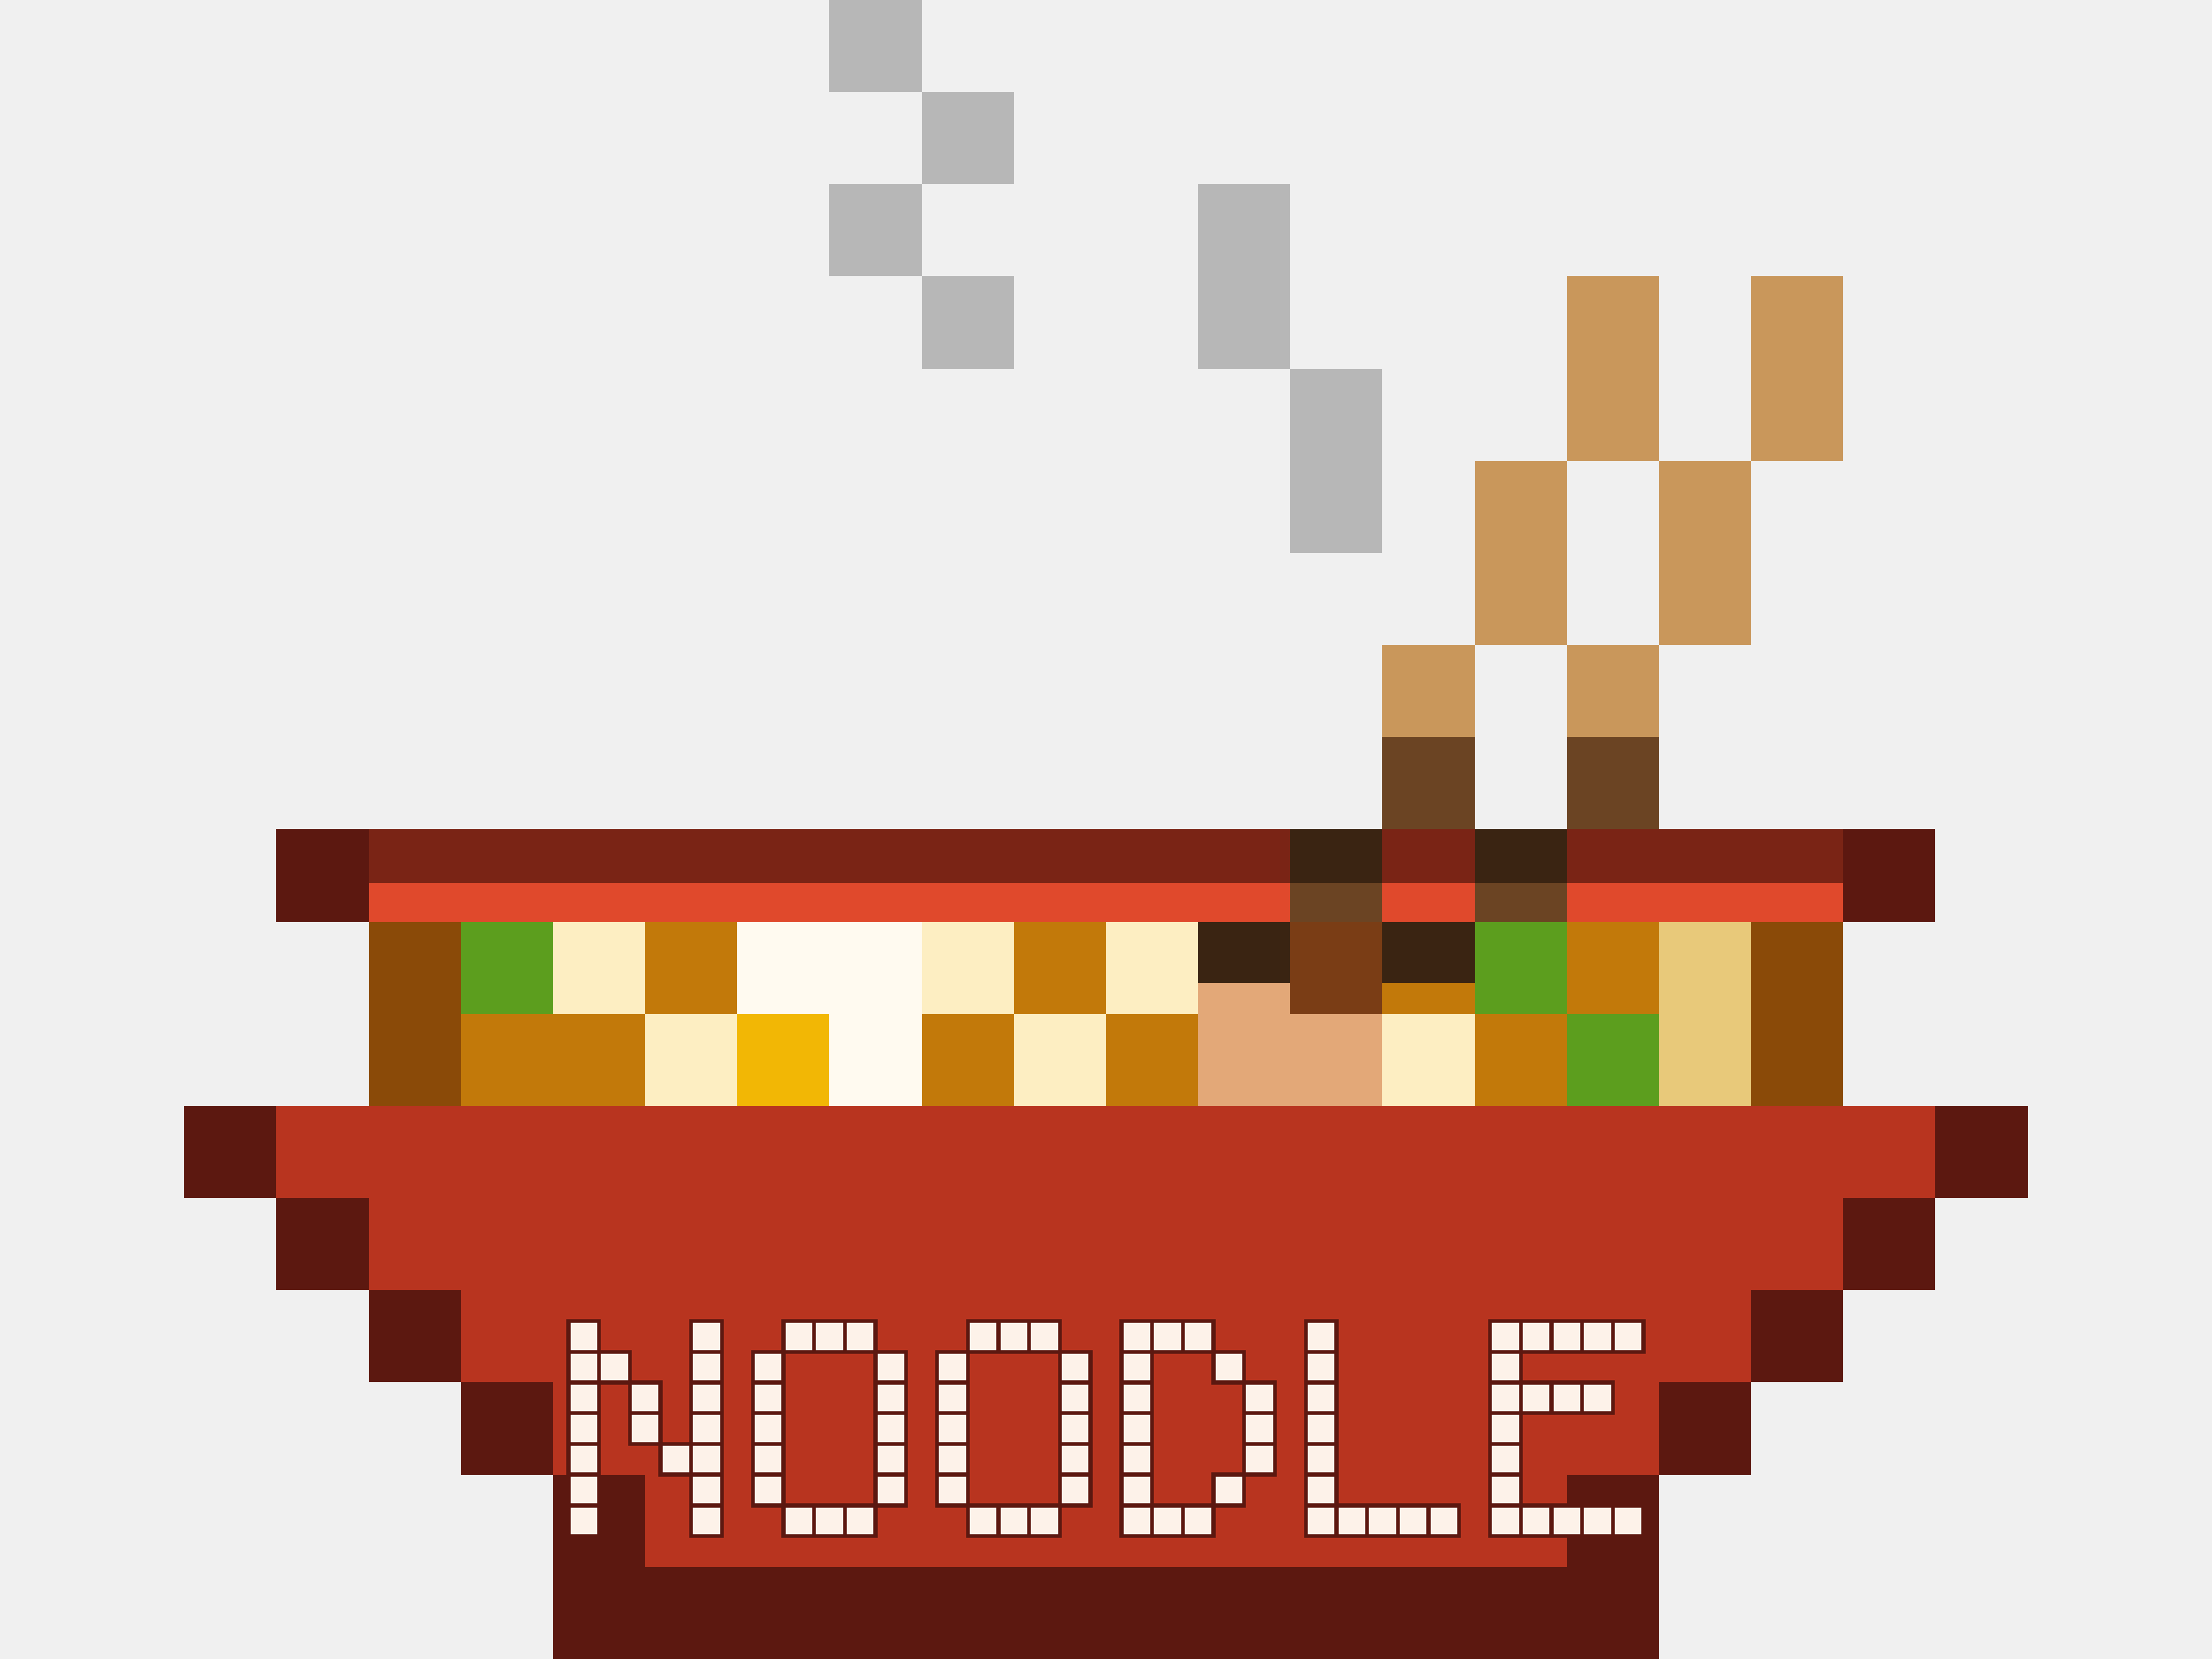
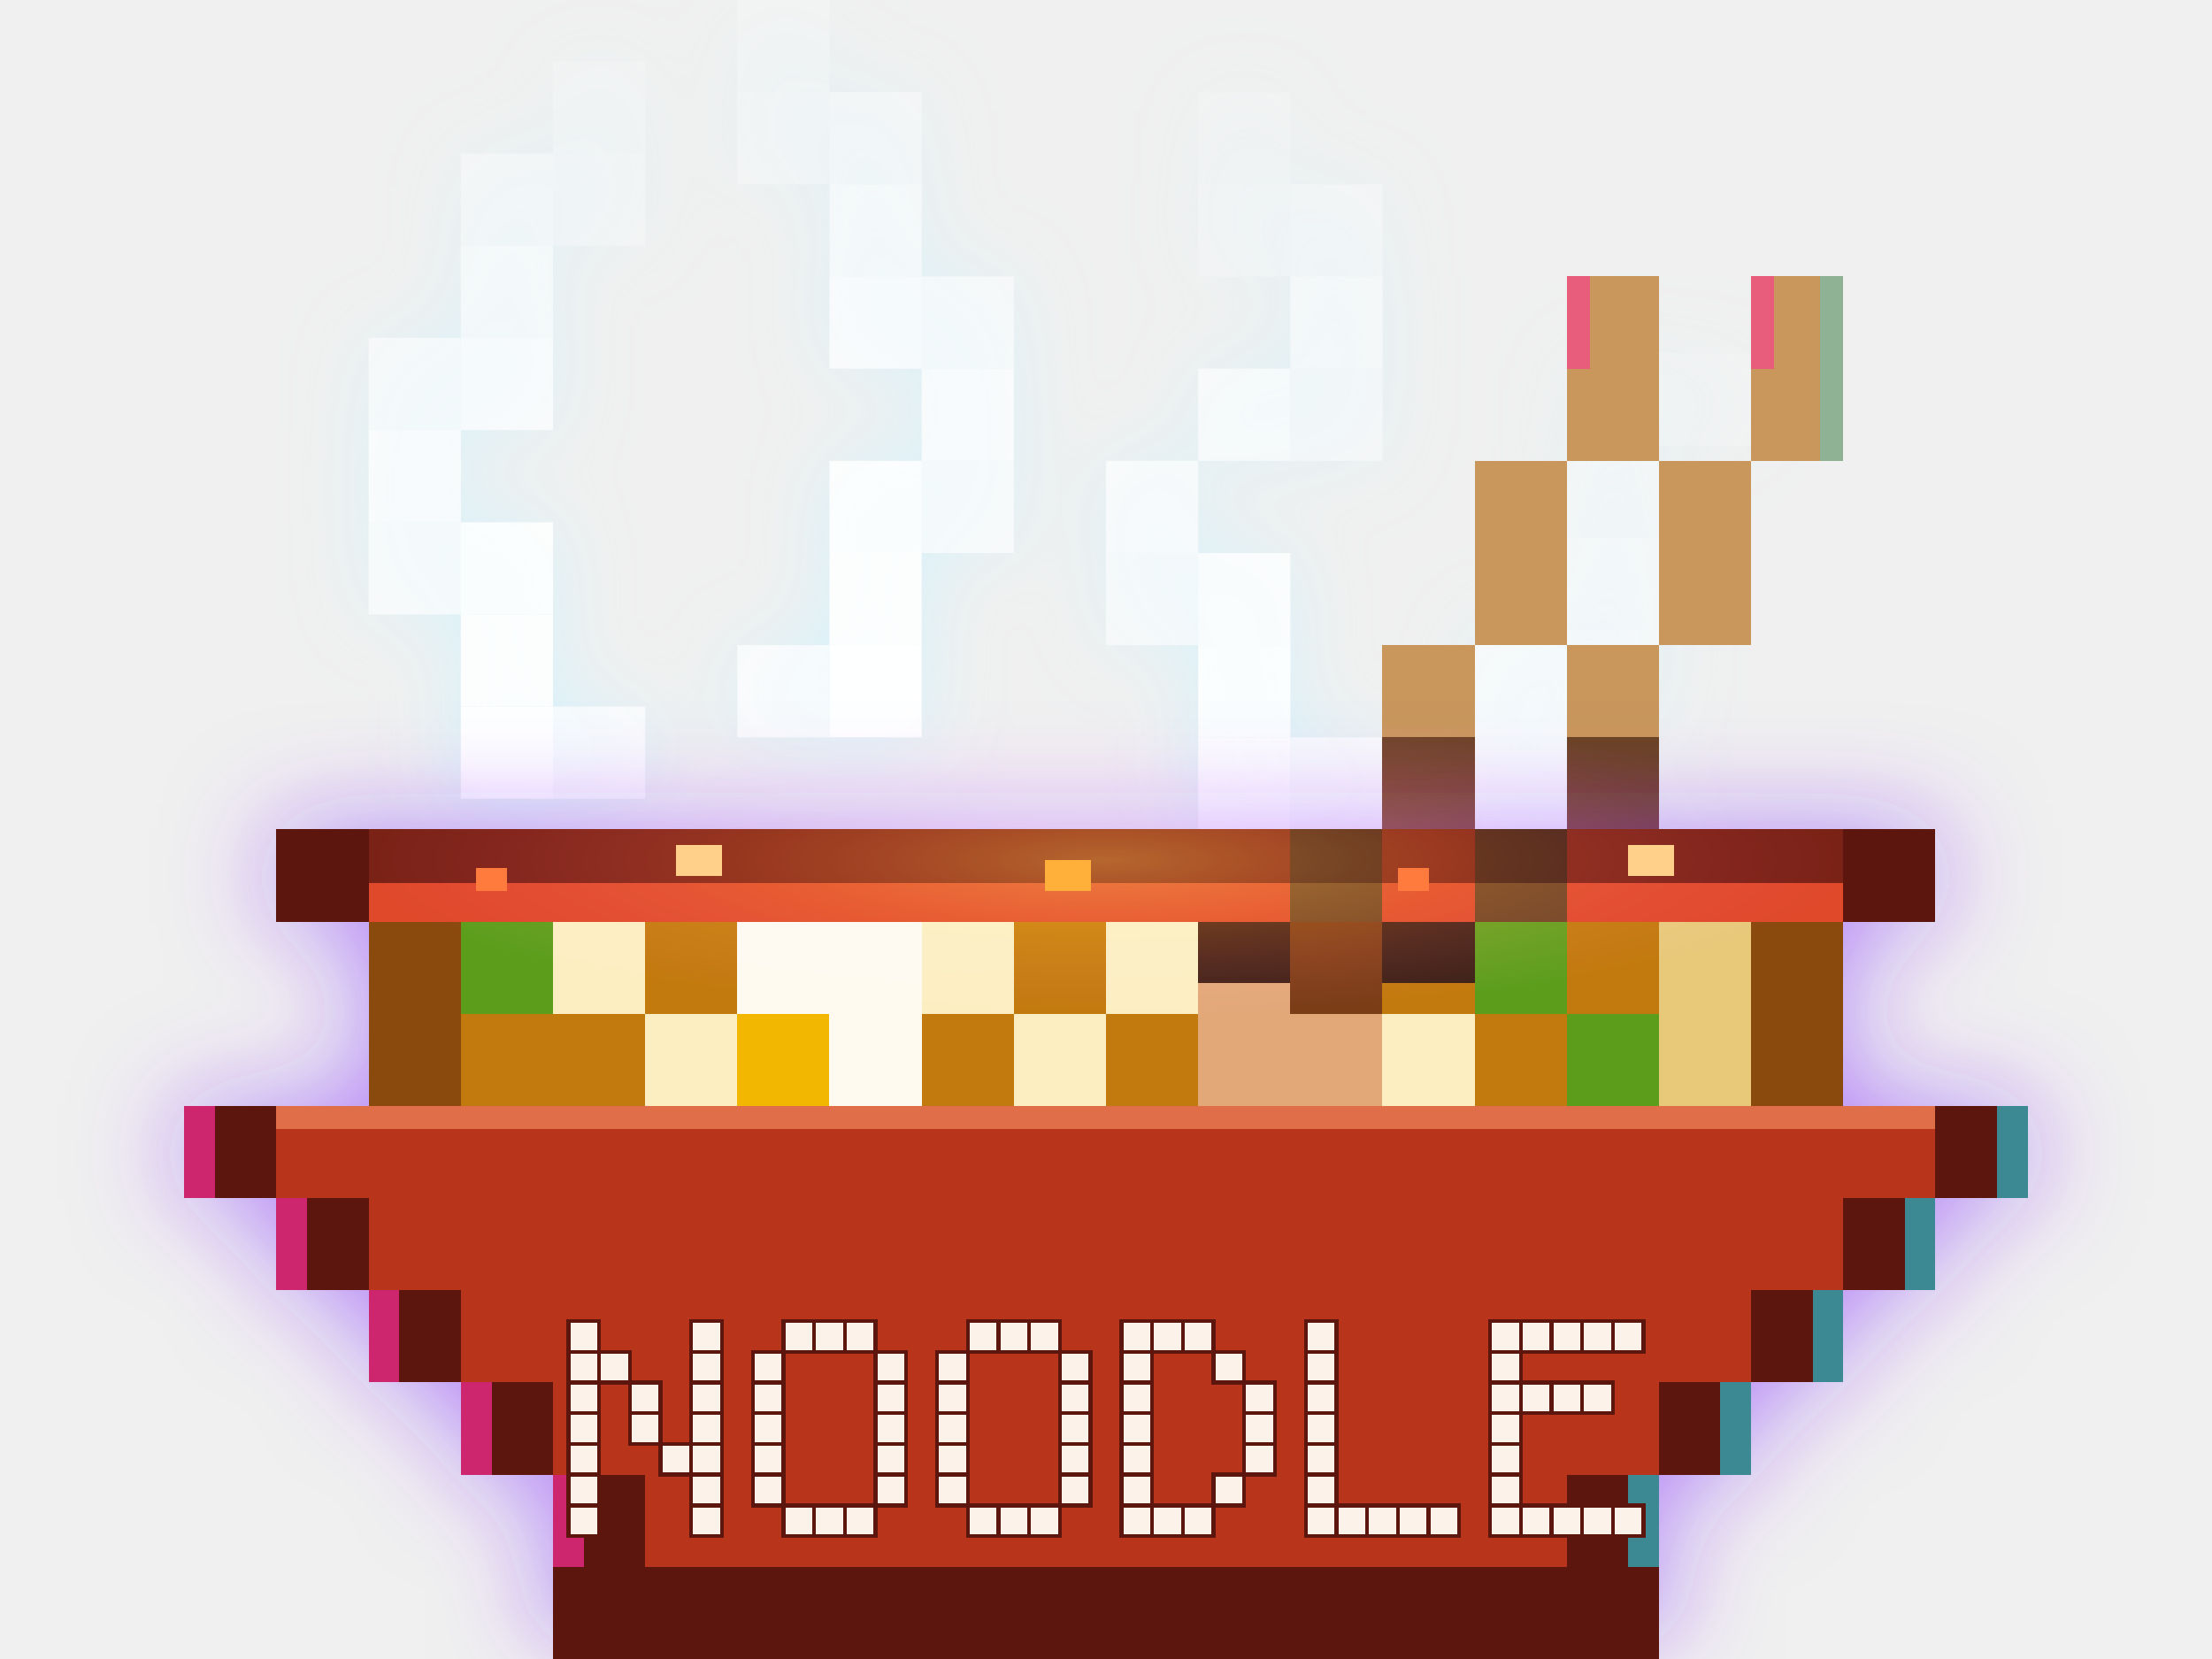
- <svg xmlns="http://www.w3.org/2000/svg" viewBox="0 0 288 216" width="320" shape-rendering="crispEdges" role="img" aria-label="Noodle Test Framework — pixel-art ramen bowl">
+ <svg xmlns="http://www.w3.org/2000/svg" viewBox="0 0 288 216" width="320" shape-rendering="crispEdges" role="img" aria-label="Noodle Test Framework — pixel-art ramen bowl, steaming hot">
+   <defs>
+     <radialGradient id="heatGlow" cx="50%" cy="50%" r="50%">
+       <stop offset="0%" stop-color="#ffb03a" stop-opacity=".45" />
+       <stop offset="50%" stop-color="#ff6a2d" stop-opacity=".22" />
+       <stop offset="100%" stop-color="#ff2d95" stop-opacity="0" />
+     </radialGradient>
+     <filter id="steamSoften" x="-60%" y="-40%" width="220%" height="200%">
+       <feGaussianBlur stdDeviation="1.2" />
+       <feDropShadow dx="0" dy="0" stdDeviation="5" flood-color="#cbf2ff" flood-opacity=".8" />
+     </filter>
+     <filter id="neonRim" x="-30%" y="-30%" width="160%" height="160%">
+       <feDropShadow dx="0" dy="0" stdDeviation="3" flood-color="#ff2d95" flood-opacity=".85" />
+       <feDropShadow dx="0" dy="0" stdDeviation="7" flood-color="#7a1bff" flood-opacity=".5" />
+     </filter>
+     <style>
+     @keyframes noodle-rise {
+       0%   { transform: translateY(28px) scaleX(.8);  opacity: 0; }
+       10%  { opacity: 1; }
+       65%  { opacity: .85; }
+       100% { transform: translateY(-36px) scaleX(1.35); opacity: 0; }
+     }
+     @keyframes noodle-heat {
+       0%, 100% { opacity: .45; transform: scaleY(.9)  scaleX(.97); }
+       50%      { opacity: .95; transform: scaleY(1.1) scaleX(1.03); }
+     }
+     @keyframes noodle-spark {
+       0%, 100% { opacity: .15; }
+       40%      { opacity: 1; }
+       70%      { opacity: .35; }
+     }
+     .wisp {
+       transform-box: fill-box;
+       transform-origin: 50% 100%;
+       animation: noodle-rise 4.6s ease-out infinite;
+     }
+     .w2 { animation-duration: 5.6s; animation-delay: -1.9s; }
+     .w3 { animation-duration: 4.1s; animation-delay: -3.3s; }
+     .w4 { animation-duration: 6.2s; animation-delay: -2.7s; }
+     .heat {
+       transform-box: fill-box;
+       transform-origin: 50% 100%;
+       animation: noodle-heat 2.8s ease-in-out infinite;
+     }
+     .spark  { animation: noodle-spark 1.3s steps(3, end) infinite; }
+     .spark2 { animation-delay: -.45s; animation-duration: 1.7s; }
+     .spark3 { animation-delay: -.9s;  animation-duration: 1.1s; }
+     @media (prefers-reduced-motion: reduce) {
+       .wisp, .heat, .spark { animation: none; }
+       .wisp { opacity: .6; }
+     }
+   </style>
+   </defs>
  <rect x="0" y="0" width="288" height="216" fill="none" />
-   <rect x="108" y="0" width="12" height="12" fill="#b7b7b7" />
-   <rect x="120" y="12" width="12" height="12" fill="#b7b7b7" />
-   <rect x="108" y="24" width="12" height="12" fill="#b7b7b7" />
-   <rect x="120" y="36" width="12" height="12" fill="#b7b7b7" />
-   <rect x="156" y="24" width="12" height="12" fill="#b7b7b7" />
-   <rect x="156" y="36" width="12" height="12" fill="#b7b7b7" />
-   <rect x="168" y="48" width="12" height="12" fill="#b7b7b7" />
-   <rect x="168" y="60" width="12" height="12" fill="#b7b7b7" />
-   <rect x="204" y="36" width="12" height="12" fill="#c9975b" />
-   <rect x="228" y="36" width="12" height="12" fill="#c9975b" />
-   <rect x="204" y="48" width="12" height="12" fill="#c9975b" />
-   <rect x="228" y="48" width="12" height="12" fill="#c9975b" />
-   <rect x="192" y="60" width="12" height="12" fill="#c9975b" />
-   <rect x="216" y="60" width="12" height="12" fill="#c9975b" />
-   <rect x="192" y="72" width="12" height="12" fill="#c9975b" />
-   <rect x="216" y="72" width="12" height="12" fill="#c9975b" />
-   <rect x="180" y="84" width="12" height="12" fill="#c9975b" />
-   <rect x="204" y="84" width="12" height="12" fill="#c9975b" />
-   <rect x="180" y="96" width="12" height="12" fill="#6b4423" />
-   <rect x="204" y="96" width="12" height="12" fill="#6b4423" />
-   <rect x="36" y="108" width="12" height="12" fill="#5c1810" />
-   <rect x="48" y="108" width="12" height="12" fill="#e0492c" />
-   <rect x="60" y="108" width="12" height="12" fill="#e0492c" />
-   <rect x="72" y="108" width="12" height="12" fill="#e0492c" />
-   <rect x="84" y="108" width="12" height="12" fill="#e0492c" />
-   <rect x="96" y="108" width="12" height="12" fill="#e0492c" />
-   <rect x="108" y="108" width="12" height="12" fill="#e0492c" />
-   <rect x="120" y="108" width="12" height="12" fill="#e0492c" />
-   <rect x="132" y="108" width="12" height="12" fill="#e0492c" />
-   <rect x="144" y="108" width="12" height="12" fill="#e0492c" />
-   <rect x="156" y="108" width="12" height="12" fill="#e0492c" />
-   <rect x="168" y="108" width="12" height="12" fill="#6b4423" />
-   <rect x="180" y="108" width="12" height="12" fill="#e0492c" />
-   <rect x="192" y="108" width="12" height="12" fill="#6b4423" />
-   <rect x="204" y="108" width="12" height="12" fill="#e0492c" />
-   <rect x="216" y="108" width="12" height="12" fill="#e0492c" />
-   <rect x="228" y="108" width="12" height="12" fill="#e0492c" />
-   <rect x="240" y="108" width="12" height="12" fill="#5c1810" />
-   <rect x="48" y="108" width="12" height="7" fill="#7a2415" />
-   <rect x="60" y="108" width="12" height="7" fill="#7a2415" />
-   <rect x="72" y="108" width="12" height="7" fill="#7a2415" />
-   <rect x="84" y="108" width="12" height="7" fill="#7a2415" />
-   <rect x="96" y="108" width="12" height="7" fill="#7a2415" />
-   <rect x="108" y="108" width="12" height="7" fill="#7a2415" />
-   <rect x="120" y="108" width="12" height="7" fill="#7a2415" />
-   <rect x="132" y="108" width="12" height="7" fill="#7a2415" />
-   <rect x="144" y="108" width="12" height="7" fill="#7a2415" />
-   <rect x="156" y="108" width="12" height="7" fill="#7a2415" />
-   <rect x="168" y="108" width="12" height="7" fill="#3a2412" />
-   <rect x="180" y="108" width="12" height="7" fill="#7a2415" />
-   <rect x="192" y="108" width="12" height="7" fill="#3a2412" />
-   <rect x="204" y="108" width="12" height="7" fill="#7a2415" />
-   <rect x="216" y="108" width="12" height="7" fill="#7a2415" />
-   <rect x="228" y="108" width="12" height="7" fill="#7a2415" />
-   <rect x="48" y="120" width="12" height="12" fill="#8a4a08" />
-   <rect x="60" y="120" width="12" height="12" fill="#5c9e1e" />
-   <rect x="72" y="120" width="12" height="12" fill="#fdeec2" />
-   <rect x="84" y="120" width="12" height="12" fill="#c2790a" />
-   <rect x="96" y="120" width="12" height="12" fill="#fffaf0" />
-   <rect x="108" y="120" width="12" height="12" fill="#fffaf0" />
-   <rect x="120" y="120" width="12" height="12" fill="#fdeec2" />
-   <rect x="132" y="120" width="12" height="12" fill="#c2790a" />
-   <rect x="144" y="120" width="12" height="12" fill="#fdeec2" />
-   <rect x="156" y="120" width="12" height="12" fill="#e3a878" />
-   <rect x="168" y="120" width="12" height="12" fill="#7a3d15" />
-   <rect x="180" y="120" width="12" height="12" fill="#c2790a" />
-   <rect x="192" y="120" width="12" height="12" fill="#5c9e1e" />
-   <rect x="204" y="120" width="12" height="12" fill="#c2790a" />
-   <rect x="216" y="120" width="12" height="12" fill="#e8c97a" />
-   <rect x="228" y="120" width="12" height="12" fill="#8a4a08" />
-   <rect x="156" y="120" width="12" height="8" fill="#3a2412" />
-   <rect x="180" y="120" width="12" height="8" fill="#3a2412" />
-   <rect x="48" y="132" width="12" height="12" fill="#8a4a08" />
-   <rect x="60" y="132" width="12" height="12" fill="#c2790a" />
-   <rect x="72" y="132" width="12" height="12" fill="#c2790a" />
-   <rect x="84" y="132" width="12" height="12" fill="#fdeec2" />
-   <rect x="96" y="132" width="12" height="12" fill="#f2b705" />
-   <rect x="108" y="132" width="12" height="12" fill="#fffaf0" />
-   <rect x="120" y="132" width="12" height="12" fill="#c2790a" />
-   <rect x="132" y="132" width="12" height="12" fill="#fdeec2" />
-   <rect x="144" y="132" width="12" height="12" fill="#c2790a" />
-   <rect x="156" y="132" width="12" height="12" fill="#e3a878" />
-   <rect x="168" y="132" width="12" height="12" fill="#e3a878" />
-   <rect x="180" y="132" width="12" height="12" fill="#fdeec2" />
-   <rect x="192" y="132" width="12" height="12" fill="#c2790a" />
-   <rect x="204" y="132" width="12" height="12" fill="#5c9e1e" />
-   <rect x="216" y="132" width="12" height="12" fill="#e8c97a" />
-   <rect x="228" y="132" width="12" height="12" fill="#8a4a08" />
-   <rect x="24" y="144" width="12" height="12" fill="#5c1810" />
-   <rect x="36" y="144" width="12" height="12" fill="#b8341f" />
-   <rect x="48" y="144" width="12" height="12" fill="#b8341f" />
-   <rect x="60" y="144" width="12" height="12" fill="#b8341f" />
-   <rect x="72" y="144" width="12" height="12" fill="#b8341f" />
-   <rect x="84" y="144" width="12" height="12" fill="#b8341f" />
-   <rect x="96" y="144" width="12" height="12" fill="#b8341f" />
-   <rect x="108" y="144" width="12" height="12" fill="#b8341f" />
-   <rect x="120" y="144" width="12" height="12" fill="#b8341f" />
-   <rect x="132" y="144" width="12" height="12" fill="#b8341f" />
-   <rect x="144" y="144" width="12" height="12" fill="#b8341f" />
-   <rect x="156" y="144" width="12" height="12" fill="#b8341f" />
-   <rect x="168" y="144" width="12" height="12" fill="#b8341f" />
-   <rect x="180" y="144" width="12" height="12" fill="#b8341f" />
-   <rect x="192" y="144" width="12" height="12" fill="#b8341f" />
-   <rect x="204" y="144" width="12" height="12" fill="#b8341f" />
-   <rect x="216" y="144" width="12" height="12" fill="#b8341f" />
-   <rect x="228" y="144" width="12" height="12" fill="#b8341f" />
-   <rect x="240" y="144" width="12" height="12" fill="#b8341f" />
-   <rect x="252" y="144" width="12" height="12" fill="#5c1810" />
-   <rect x="36" y="156" width="12" height="12" fill="#5c1810" />
-   <rect x="48" y="156" width="12" height="12" fill="#b8341f" />
-   <rect x="60" y="156" width="12" height="12" fill="#b8341f" />
-   <rect x="72" y="156" width="12" height="12" fill="#b8341f" />
-   <rect x="84" y="156" width="12" height="12" fill="#b8341f" />
-   <rect x="96" y="156" width="12" height="12" fill="#b8341f" />
-   <rect x="108" y="156" width="12" height="12" fill="#b8341f" />
-   <rect x="120" y="156" width="12" height="12" fill="#b8341f" />
-   <rect x="132" y="156" width="12" height="12" fill="#b8341f" />
-   <rect x="144" y="156" width="12" height="12" fill="#b8341f" />
-   <rect x="156" y="156" width="12" height="12" fill="#b8341f" />
-   <rect x="168" y="156" width="12" height="12" fill="#b8341f" />
-   <rect x="180" y="156" width="12" height="12" fill="#b8341f" />
-   <rect x="192" y="156" width="12" height="12" fill="#b8341f" />
-   <rect x="204" y="156" width="12" height="12" fill="#b8341f" />
-   <rect x="216" y="156" width="12" height="12" fill="#b8341f" />
-   <rect x="228" y="156" width="12" height="12" fill="#b8341f" />
-   <rect x="240" y="156" width="12" height="12" fill="#5c1810" />
-   <rect x="48" y="168" width="12" height="12" fill="#5c1810" />
-   <rect x="60" y="168" width="12" height="12" fill="#b8341f" />
-   <rect x="72" y="168" width="12" height="12" fill="#b8341f" />
-   <rect x="84" y="168" width="12" height="12" fill="#b8341f" />
-   <rect x="96" y="168" width="12" height="12" fill="#b8341f" />
-   <rect x="108" y="168" width="12" height="12" fill="#b8341f" />
-   <rect x="120" y="168" width="12" height="12" fill="#b8341f" />
-   <rect x="132" y="168" width="12" height="12" fill="#b8341f" />
-   <rect x="144" y="168" width="12" height="12" fill="#b8341f" />
-   <rect x="156" y="168" width="12" height="12" fill="#b8341f" />
-   <rect x="168" y="168" width="12" height="12" fill="#b8341f" />
-   <rect x="180" y="168" width="12" height="12" fill="#b8341f" />
-   <rect x="192" y="168" width="12" height="12" fill="#b8341f" />
-   <rect x="204" y="168" width="12" height="12" fill="#b8341f" />
-   <rect x="216" y="168" width="12" height="12" fill="#b8341f" />
-   <rect x="228" y="168" width="12" height="12" fill="#5c1810" />
-   <rect x="60" y="180" width="12" height="12" fill="#5c1810" />
-   <rect x="72" y="180" width="12" height="12" fill="#b8341f" />
-   <rect x="84" y="180" width="12" height="12" fill="#b8341f" />
-   <rect x="96" y="180" width="12" height="12" fill="#b8341f" />
-   <rect x="108" y="180" width="12" height="12" fill="#b8341f" />
-   <rect x="120" y="180" width="12" height="12" fill="#b8341f" />
-   <rect x="132" y="180" width="12" height="12" fill="#b8341f" />
-   <rect x="144" y="180" width="12" height="12" fill="#b8341f" />
-   <rect x="156" y="180" width="12" height="12" fill="#b8341f" />
-   <rect x="168" y="180" width="12" height="12" fill="#b8341f" />
-   <rect x="180" y="180" width="12" height="12" fill="#b8341f" />
-   <rect x="192" y="180" width="12" height="12" fill="#b8341f" />
-   <rect x="204" y="180" width="12" height="12" fill="#b8341f" />
-   <rect x="216" y="180" width="12" height="12" fill="#5c1810" />
-   <rect x="72" y="192" width="12" height="12" fill="#5c1810" />
-   <rect x="84" y="192" width="12" height="12" fill="#b8341f" />
-   <rect x="96" y="192" width="12" height="12" fill="#b8341f" />
-   <rect x="108" y="192" width="12" height="12" fill="#b8341f" />
-   <rect x="120" y="192" width="12" height="12" fill="#b8341f" />
-   <rect x="132" y="192" width="12" height="12" fill="#b8341f" />
-   <rect x="144" y="192" width="12" height="12" fill="#b8341f" />
-   <rect x="156" y="192" width="12" height="12" fill="#b8341f" />
-   <rect x="168" y="192" width="12" height="12" fill="#b8341f" />
-   <rect x="180" y="192" width="12" height="12" fill="#b8341f" />
-   <rect x="192" y="192" width="12" height="12" fill="#b8341f" />
-   <rect x="204" y="192" width="12" height="12" fill="#5c1810" />
-   <rect x="72" y="204" width="12" height="12" fill="#5c1810" />
-   <rect x="84" y="204" width="12" height="12" fill="#5c1810" />
-   <rect x="96" y="204" width="12" height="12" fill="#5c1810" />
-   <rect x="108" y="204" width="12" height="12" fill="#5c1810" />
-   <rect x="120" y="204" width="12" height="12" fill="#5c1810" />
-   <rect x="132" y="204" width="12" height="12" fill="#5c1810" />
-   <rect x="144" y="204" width="12" height="12" fill="#5c1810" />
-   <rect x="156" y="204" width="12" height="12" fill="#5c1810" />
-   <rect x="168" y="204" width="12" height="12" fill="#5c1810" />
-   <rect x="180" y="204" width="12" height="12" fill="#5c1810" />
-   <rect x="192" y="204" width="12" height="12" fill="#5c1810" />
-   <rect x="204" y="204" width="12" height="12" fill="#5c1810" />
+   <g shape-rendering="auto" filter="url(#steamSoften)" fill="#ffffff">
+     <g transform="translate(48,8)">
+       <g class="wisp w1">
+         <rect x="12" y="84" width="12" height="12" opacity=".95" />
+         <rect x="24" y="84" width="12" height="12" opacity=".7" />
+         <rect x="12" y="72" width="12" height="12" opacity=".9" />
+         <rect x="0" y="60" width="12" height="12" opacity=".62" />
+         <rect x="12" y="60" width="12" height="12" opacity=".85" />
+         <rect x="0" y="48" width="12" height="12" opacity=".72" />
+         <rect x="0" y="36" width="12" height="12" opacity=".55" />
+         <rect x="12" y="36" width="12" height="12" opacity=".68" />
+         <rect x="12" y="24" width="12" height="12" opacity=".52" />
+         <rect x="12" y="12" width="12" height="12" opacity=".36" />
+         <rect x="24" y="12" width="12" height="12" opacity=".26" />
+         <rect x="24" y="0" width="12" height="12" opacity=".18" />
+       </g>
+     </g>
+     <g transform="translate(96,0)">
+       <g class="wisp w2">
+         <rect x="12" y="84" width="12" height="12" opacity=".95" />
+         <rect x="0" y="84" width="12" height="12" opacity=".7" />
+         <rect x="12" y="72" width="12" height="12" opacity=".9" />
+         <rect x="24" y="60" width="12" height="12" opacity=".62" />
+         <rect x="12" y="60" width="12" height="12" opacity=".85" />
+         <rect x="24" y="48" width="12" height="12" opacity=".72" />
+         <rect x="24" y="36" width="12" height="12" opacity=".55" />
+         <rect x="12" y="36" width="12" height="12" opacity=".68" />
+         <rect x="12" y="24" width="12" height="12" opacity=".52" />
+         <rect x="12" y="12" width="12" height="12" opacity=".36" />
+         <rect x="0" y="12" width="12" height="12" opacity=".26" />
+         <rect x="0" y="0" width="12" height="12" opacity=".18" />
+       </g>
+     </g>
+     <g transform="translate(144,12)">
+       <g class="wisp w3">
+         <rect x="12" y="84" width="12" height="12" opacity=".9" />
+         <rect x="24" y="84" width="12" height="12" opacity=".65" />
+         <rect x="12" y="72" width="12" height="12" opacity=".85" />
+         <rect x="0" y="60" width="12" height="12" opacity=".55" />
+         <rect x="12" y="60" width="12" height="12" opacity=".8" />
+         <rect x="0" y="48" width="12" height="12" opacity=".65" />
+         <rect x="12" y="36" width="12" height="12" opacity=".6" />
+         <rect x="24" y="36" width="12" height="12" opacity=".42" />
+         <rect x="24" y="24" width="12" height="12" opacity=".48" />
+         <rect x="24" y="12" width="12" height="12" opacity=".3" />
+         <rect x="12" y="12" width="12" height="12" opacity=".22" />
+         <rect x="12" y="0" width="12" height="12" opacity=".15" />
+       </g>
+     </g>
+     <g transform="translate(192,22)">
+       <g class="wisp w4">
+         <rect x="0" y="84" width="12" height="12" opacity=".75" />
+         <rect x="12" y="84" width="12" height="12" opacity=".55" />
+         <rect x="0" y="72" width="12" height="12" opacity=".68" />
+         <rect x="12" y="60" width="12" height="12" opacity=".5" />
+         <rect x="0" y="60" width="12" height="12" opacity=".6" />
+         <rect x="12" y="48" width="12" height="12" opacity=".45" />
+         <rect x="12" y="36" width="12" height="12" opacity=".34" />
+         <rect x="12" y="24" width="12" height="12" opacity=".22" />
+         <rect x="24" y="24" width="12" height="12" opacity=".15" />
+       </g>
+     </g>
+   </g>
  <g>
-     <rect x="74.0" y="172.0" width="4" height="4" fill="#fdf2e9" stroke="#5c1810" stroke-width="0.5" />
-     <rect x="90.0" y="172.0" width="4" height="4" fill="#fdf2e9" stroke="#5c1810" stroke-width="0.5" />
-     <rect x="74.0" y="176.0" width="4" height="4" fill="#fdf2e9" stroke="#5c1810" stroke-width="0.5" />
-     <rect x="78.0" y="176.0" width="4" height="4" fill="#fdf2e9" stroke="#5c1810" stroke-width="0.5" />
-     <rect x="90.0" y="176.0" width="4" height="4" fill="#fdf2e9" stroke="#5c1810" stroke-width="0.5" />
-     <rect x="74.0" y="180.0" width="4" height="4" fill="#fdf2e9" stroke="#5c1810" stroke-width="0.5" />
-     <rect x="82.0" y="180.0" width="4" height="4" fill="#fdf2e9" stroke="#5c1810" stroke-width="0.5" />
-     <rect x="90.0" y="180.0" width="4" height="4" fill="#fdf2e9" stroke="#5c1810" stroke-width="0.5" />
-     <rect x="74.0" y="184.0" width="4" height="4" fill="#fdf2e9" stroke="#5c1810" stroke-width="0.5" />
-     <rect x="82.0" y="184.0" width="4" height="4" fill="#fdf2e9" stroke="#5c1810" stroke-width="0.5" />
-     <rect x="90.0" y="184.0" width="4" height="4" fill="#fdf2e9" stroke="#5c1810" stroke-width="0.5" />
-     <rect x="74.0" y="188.0" width="4" height="4" fill="#fdf2e9" stroke="#5c1810" stroke-width="0.5" />
-     <rect x="86.0" y="188.0" width="4" height="4" fill="#fdf2e9" stroke="#5c1810" stroke-width="0.5" />
-     <rect x="90.0" y="188.0" width="4" height="4" fill="#fdf2e9" stroke="#5c1810" stroke-width="0.5" />
-     <rect x="74.0" y="192.0" width="4" height="4" fill="#fdf2e9" stroke="#5c1810" stroke-width="0.5" />
-     <rect x="90.0" y="192.0" width="4" height="4" fill="#fdf2e9" stroke="#5c1810" stroke-width="0.5" />
-     <rect x="74.0" y="196.0" width="4" height="4" fill="#fdf2e9" stroke="#5c1810" stroke-width="0.5" />
-     <rect x="90.0" y="196.0" width="4" height="4" fill="#fdf2e9" stroke="#5c1810" stroke-width="0.5" />
-     <rect x="102.0" y="172.0" width="4" height="4" fill="#fdf2e9" stroke="#5c1810" stroke-width="0.5" />
-     <rect x="106.0" y="172.0" width="4" height="4" fill="#fdf2e9" stroke="#5c1810" stroke-width="0.5" />
-     <rect x="110.0" y="172.0" width="4" height="4" fill="#fdf2e9" stroke="#5c1810" stroke-width="0.5" />
-     <rect x="98.0" y="176.0" width="4" height="4" fill="#fdf2e9" stroke="#5c1810" stroke-width="0.5" />
-     <rect x="114.0" y="176.0" width="4" height="4" fill="#fdf2e9" stroke="#5c1810" stroke-width="0.5" />
-     <rect x="98.0" y="180.0" width="4" height="4" fill="#fdf2e9" stroke="#5c1810" stroke-width="0.5" />
-     <rect x="114.0" y="180.0" width="4" height="4" fill="#fdf2e9" stroke="#5c1810" stroke-width="0.5" />
-     <rect x="98.0" y="184.0" width="4" height="4" fill="#fdf2e9" stroke="#5c1810" stroke-width="0.5" />
-     <rect x="114.0" y="184.0" width="4" height="4" fill="#fdf2e9" stroke="#5c1810" stroke-width="0.5" />
-     <rect x="98.0" y="188.0" width="4" height="4" fill="#fdf2e9" stroke="#5c1810" stroke-width="0.5" />
-     <rect x="114.0" y="188.0" width="4" height="4" fill="#fdf2e9" stroke="#5c1810" stroke-width="0.5" />
-     <rect x="98.0" y="192.0" width="4" height="4" fill="#fdf2e9" stroke="#5c1810" stroke-width="0.5" />
-     <rect x="114.0" y="192.0" width="4" height="4" fill="#fdf2e9" stroke="#5c1810" stroke-width="0.5" />
-     <rect x="102.0" y="196.0" width="4" height="4" fill="#fdf2e9" stroke="#5c1810" stroke-width="0.5" />
-     <rect x="106.0" y="196.0" width="4" height="4" fill="#fdf2e9" stroke="#5c1810" stroke-width="0.5" />
-     <rect x="110.0" y="196.0" width="4" height="4" fill="#fdf2e9" stroke="#5c1810" stroke-width="0.5" />
-     <rect x="126.0" y="172.0" width="4" height="4" fill="#fdf2e9" stroke="#5c1810" stroke-width="0.5" />
-     <rect x="130.0" y="172.0" width="4" height="4" fill="#fdf2e9" stroke="#5c1810" stroke-width="0.5" />
-     <rect x="134.0" y="172.0" width="4" height="4" fill="#fdf2e9" stroke="#5c1810" stroke-width="0.5" />
-     <rect x="122.0" y="176.0" width="4" height="4" fill="#fdf2e9" stroke="#5c1810" stroke-width="0.5" />
-     <rect x="138.0" y="176.0" width="4" height="4" fill="#fdf2e9" stroke="#5c1810" stroke-width="0.5" />
-     <rect x="122.0" y="180.0" width="4" height="4" fill="#fdf2e9" stroke="#5c1810" stroke-width="0.5" />
-     <rect x="138.0" y="180.0" width="4" height="4" fill="#fdf2e9" stroke="#5c1810" stroke-width="0.5" />
-     <rect x="122.0" y="184.0" width="4" height="4" fill="#fdf2e9" stroke="#5c1810" stroke-width="0.5" />
-     <rect x="138.0" y="184.0" width="4" height="4" fill="#fdf2e9" stroke="#5c1810" stroke-width="0.5" />
-     <rect x="122.0" y="188.0" width="4" height="4" fill="#fdf2e9" stroke="#5c1810" stroke-width="0.5" />
-     <rect x="138.0" y="188.0" width="4" height="4" fill="#fdf2e9" stroke="#5c1810" stroke-width="0.5" />
-     <rect x="122.0" y="192.0" width="4" height="4" fill="#fdf2e9" stroke="#5c1810" stroke-width="0.5" />
-     <rect x="138.0" y="192.0" width="4" height="4" fill="#fdf2e9" stroke="#5c1810" stroke-width="0.5" />
-     <rect x="126.0" y="196.0" width="4" height="4" fill="#fdf2e9" stroke="#5c1810" stroke-width="0.5" />
-     <rect x="130.0" y="196.0" width="4" height="4" fill="#fdf2e9" stroke="#5c1810" stroke-width="0.5" />
-     <rect x="134.0" y="196.0" width="4" height="4" fill="#fdf2e9" stroke="#5c1810" stroke-width="0.5" />
-     <rect x="146.0" y="172.0" width="4" height="4" fill="#fdf2e9" stroke="#5c1810" stroke-width="0.5" />
-     <rect x="150.0" y="172.0" width="4" height="4" fill="#fdf2e9" stroke="#5c1810" stroke-width="0.5" />
-     <rect x="154.0" y="172.0" width="4" height="4" fill="#fdf2e9" stroke="#5c1810" stroke-width="0.5" />
-     <rect x="146.0" y="176.0" width="4" height="4" fill="#fdf2e9" stroke="#5c1810" stroke-width="0.5" />
-     <rect x="158.0" y="176.0" width="4" height="4" fill="#fdf2e9" stroke="#5c1810" stroke-width="0.5" />
-     <rect x="146.0" y="180.0" width="4" height="4" fill="#fdf2e9" stroke="#5c1810" stroke-width="0.5" />
-     <rect x="162.0" y="180.0" width="4" height="4" fill="#fdf2e9" stroke="#5c1810" stroke-width="0.5" />
-     <rect x="146.0" y="184.0" width="4" height="4" fill="#fdf2e9" stroke="#5c1810" stroke-width="0.5" />
-     <rect x="162.0" y="184.0" width="4" height="4" fill="#fdf2e9" stroke="#5c1810" stroke-width="0.5" />
-     <rect x="146.0" y="188.0" width="4" height="4" fill="#fdf2e9" stroke="#5c1810" stroke-width="0.5" />
-     <rect x="162.0" y="188.0" width="4" height="4" fill="#fdf2e9" stroke="#5c1810" stroke-width="0.5" />
-     <rect x="146.0" y="192.0" width="4" height="4" fill="#fdf2e9" stroke="#5c1810" stroke-width="0.5" />
-     <rect x="158.0" y="192.0" width="4" height="4" fill="#fdf2e9" stroke="#5c1810" stroke-width="0.5" />
-     <rect x="146.0" y="196.0" width="4" height="4" fill="#fdf2e9" stroke="#5c1810" stroke-width="0.5" />
-     <rect x="150.0" y="196.0" width="4" height="4" fill="#fdf2e9" stroke="#5c1810" stroke-width="0.5" />
-     <rect x="154.0" y="196.0" width="4" height="4" fill="#fdf2e9" stroke="#5c1810" stroke-width="0.5" />
-     <rect x="170.0" y="172.0" width="4" height="4" fill="#fdf2e9" stroke="#5c1810" stroke-width="0.5" />
-     <rect x="170.0" y="176.0" width="4" height="4" fill="#fdf2e9" stroke="#5c1810" stroke-width="0.5" />
-     <rect x="170.0" y="180.0" width="4" height="4" fill="#fdf2e9" stroke="#5c1810" stroke-width="0.5" />
-     <rect x="170.0" y="184.0" width="4" height="4" fill="#fdf2e9" stroke="#5c1810" stroke-width="0.5" />
-     <rect x="170.0" y="188.0" width="4" height="4" fill="#fdf2e9" stroke="#5c1810" stroke-width="0.5" />
-     <rect x="170.0" y="192.0" width="4" height="4" fill="#fdf2e9" stroke="#5c1810" stroke-width="0.5" />
-     <rect x="170.0" y="196.0" width="4" height="4" fill="#fdf2e9" stroke="#5c1810" stroke-width="0.5" />
-     <rect x="174.0" y="196.0" width="4" height="4" fill="#fdf2e9" stroke="#5c1810" stroke-width="0.5" />
-     <rect x="178.0" y="196.0" width="4" height="4" fill="#fdf2e9" stroke="#5c1810" stroke-width="0.5" />
-     <rect x="182.0" y="196.0" width="4" height="4" fill="#fdf2e9" stroke="#5c1810" stroke-width="0.5" />
-     <rect x="186.0" y="196.0" width="4" height="4" fill="#fdf2e9" stroke="#5c1810" stroke-width="0.5" />
-     <rect x="194.0" y="172.0" width="4" height="4" fill="#fdf2e9" stroke="#5c1810" stroke-width="0.5" />
-     <rect x="198.0" y="172.0" width="4" height="4" fill="#fdf2e9" stroke="#5c1810" stroke-width="0.5" />
-     <rect x="202.0" y="172.0" width="4" height="4" fill="#fdf2e9" stroke="#5c1810" stroke-width="0.5" />
-     <rect x="206.0" y="172.0" width="4" height="4" fill="#fdf2e9" stroke="#5c1810" stroke-width="0.5" />
-     <rect x="210.0" y="172.0" width="4" height="4" fill="#fdf2e9" stroke="#5c1810" stroke-width="0.5" />
-     <rect x="194.0" y="176.0" width="4" height="4" fill="#fdf2e9" stroke="#5c1810" stroke-width="0.5" />
-     <rect x="194.0" y="180.0" width="4" height="4" fill="#fdf2e9" stroke="#5c1810" stroke-width="0.5" />
-     <rect x="198.0" y="180.0" width="4" height="4" fill="#fdf2e9" stroke="#5c1810" stroke-width="0.5" />
-     <rect x="202.0" y="180.0" width="4" height="4" fill="#fdf2e9" stroke="#5c1810" stroke-width="0.5" />
-     <rect x="206.0" y="180.0" width="4" height="4" fill="#fdf2e9" stroke="#5c1810" stroke-width="0.5" />
-     <rect x="194.0" y="184.0" width="4" height="4" fill="#fdf2e9" stroke="#5c1810" stroke-width="0.5" />
-     <rect x="194.0" y="188.0" width="4" height="4" fill="#fdf2e9" stroke="#5c1810" stroke-width="0.5" />
-     <rect x="194.0" y="192.0" width="4" height="4" fill="#fdf2e9" stroke="#5c1810" stroke-width="0.5" />
-     <rect x="194.0" y="196.0" width="4" height="4" fill="#fdf2e9" stroke="#5c1810" stroke-width="0.5" />
-     <rect x="198.0" y="196.0" width="4" height="4" fill="#fdf2e9" stroke="#5c1810" stroke-width="0.5" />
-     <rect x="202.0" y="196.0" width="4" height="4" fill="#fdf2e9" stroke="#5c1810" stroke-width="0.5" />
-     <rect x="206.0" y="196.0" width="4" height="4" fill="#fdf2e9" stroke="#5c1810" stroke-width="0.5" />
-     <rect x="210.0" y="196.0" width="4" height="4" fill="#fdf2e9" stroke="#5c1810" stroke-width="0.5" />
+     <rect x="204" y="36" width="12" height="12" fill="#c9975b" />
+     <rect x="228" y="36" width="12" height="12" fill="#c9975b" />
+     <rect x="204" y="48" width="12" height="12" fill="#c9975b" />
+     <rect x="228" y="48" width="12" height="12" fill="#c9975b" />
+     <rect x="192" y="60" width="12" height="12" fill="#c9975b" />
+     <rect x="216" y="60" width="12" height="12" fill="#c9975b" />
+     <rect x="192" y="72" width="12" height="12" fill="#c9975b" />
+     <rect x="216" y="72" width="12" height="12" fill="#c9975b" />
+     <rect x="180" y="84" width="12" height="12" fill="#c9975b" />
+     <rect x="204" y="84" width="12" height="12" fill="#c9975b" />
+     <rect x="180" y="96" width="12" height="12" fill="#6b4423" />
+     <rect x="204" y="96" width="12" height="12" fill="#6b4423" />
+     <rect x="204" y="36" width="3" height="12" fill="#ff2d95" opacity=".55" />
+     <rect x="228" y="36" width="3" height="12" fill="#ff2d95" opacity=".55" />
+     <rect x="237" y="36" width="3" height="24" fill="#23e5ff" opacity=".35" />
+   </g>
+   <g filter="url(#neonRim)">
+     <rect x="36" y="108" width="12" height="12" fill="#5c1810" />
+     <rect x="48" y="108" width="12" height="12" fill="#e0492c" />
+     <rect x="60" y="108" width="12" height="12" fill="#e0492c" />
+     <rect x="72" y="108" width="12" height="12" fill="#e0492c" />
+     <rect x="84" y="108" width="12" height="12" fill="#e0492c" />
+     <rect x="96" y="108" width="12" height="12" fill="#e0492c" />
+     <rect x="108" y="108" width="12" height="12" fill="#e0492c" />
+     <rect x="120" y="108" width="12" height="12" fill="#e0492c" />
+     <rect x="132" y="108" width="12" height="12" fill="#e0492c" />
+     <rect x="144" y="108" width="12" height="12" fill="#e0492c" />
+     <rect x="156" y="108" width="12" height="12" fill="#e0492c" />
+     <rect x="168" y="108" width="12" height="12" fill="#6b4423" />
+     <rect x="180" y="108" width="12" height="12" fill="#e0492c" />
+     <rect x="192" y="108" width="12" height="12" fill="#6b4423" />
+     <rect x="204" y="108" width="12" height="12" fill="#e0492c" />
+     <rect x="216" y="108" width="12" height="12" fill="#e0492c" />
+     <rect x="228" y="108" width="12" height="12" fill="#e0492c" />
+     <rect x="240" y="108" width="12" height="12" fill="#5c1810" />
+     <rect x="48" y="108" width="12" height="7" fill="#7a2415" />
+     <rect x="60" y="108" width="12" height="7" fill="#7a2415" />
+     <rect x="72" y="108" width="12" height="7" fill="#7a2415" />
+     <rect x="84" y="108" width="12" height="7" fill="#7a2415" />
+     <rect x="96" y="108" width="12" height="7" fill="#7a2415" />
+     <rect x="108" y="108" width="12" height="7" fill="#7a2415" />
+     <rect x="120" y="108" width="12" height="7" fill="#7a2415" />
+     <rect x="132" y="108" width="12" height="7" fill="#7a2415" />
+     <rect x="144" y="108" width="12" height="7" fill="#7a2415" />
+     <rect x="156" y="108" width="12" height="7" fill="#7a2415" />
+     <rect x="168" y="108" width="12" height="7" fill="#3a2412" />
+     <rect x="180" y="108" width="12" height="7" fill="#7a2415" />
+     <rect x="192" y="108" width="12" height="7" fill="#3a2412" />
+     <rect x="204" y="108" width="12" height="7" fill="#7a2415" />
+     <rect x="216" y="108" width="12" height="7" fill="#7a2415" />
+     <rect x="228" y="108" width="12" height="7" fill="#7a2415" />
+     <rect x="48" y="120" width="12" height="12" fill="#8a4a08" />
+     <rect x="60" y="120" width="12" height="12" fill="#5c9e1e" />
+     <rect x="72" y="120" width="12" height="12" fill="#fdeec2" />
+     <rect x="84" y="120" width="12" height="12" fill="#c2790a" />
+     <rect x="96" y="120" width="12" height="12" fill="#fffaf0" />
+     <rect x="108" y="120" width="12" height="12" fill="#fffaf0" />
+     <rect x="120" y="120" width="12" height="12" fill="#fdeec2" />
+     <rect x="132" y="120" width="12" height="12" fill="#c2790a" />
+     <rect x="144" y="120" width="12" height="12" fill="#fdeec2" />
+     <rect x="156" y="120" width="12" height="12" fill="#e3a878" />
+     <rect x="168" y="120" width="12" height="12" fill="#7a3d15" />
+     <rect x="180" y="120" width="12" height="12" fill="#c2790a" />
+     <rect x="192" y="120" width="12" height="12" fill="#5c9e1e" />
+     <rect x="204" y="120" width="12" height="12" fill="#c2790a" />
+     <rect x="216" y="120" width="12" height="12" fill="#e8c97a" />
+     <rect x="228" y="120" width="12" height="12" fill="#8a4a08" />
+     <rect x="156" y="120" width="12" height="8" fill="#3a2412" />
+     <rect x="180" y="120" width="12" height="8" fill="#3a2412" />
+     <rect x="48" y="132" width="12" height="12" fill="#8a4a08" />
+     <rect x="60" y="132" width="12" height="12" fill="#c2790a" />
+     <rect x="72" y="132" width="12" height="12" fill="#c2790a" />
+     <rect x="84" y="132" width="12" height="12" fill="#fdeec2" />
+     <rect x="96" y="132" width="12" height="12" fill="#f2b705" />
+     <rect x="108" y="132" width="12" height="12" fill="#fffaf0" />
+     <rect x="120" y="132" width="12" height="12" fill="#c2790a" />
+     <rect x="132" y="132" width="12" height="12" fill="#fdeec2" />
+     <rect x="144" y="132" width="12" height="12" fill="#c2790a" />
+     <rect x="156" y="132" width="12" height="12" fill="#e3a878" />
+     <rect x="168" y="132" width="12" height="12" fill="#e3a878" />
+     <rect x="180" y="132" width="12" height="12" fill="#fdeec2" />
+     <rect x="192" y="132" width="12" height="12" fill="#c2790a" />
+     <rect x="204" y="132" width="12" height="12" fill="#5c9e1e" />
+     <rect x="216" y="132" width="12" height="12" fill="#e8c97a" />
+     <rect x="228" y="132" width="12" height="12" fill="#8a4a08" />
+     <rect x="24" y="144" width="12" height="12" fill="#5c1810" />
+     <rect x="36" y="144" width="216" height="12" fill="#b8341f" />
+     <rect x="252" y="144" width="12" height="12" fill="#5c1810" />
+     <rect x="36" y="156" width="12" height="12" fill="#5c1810" />
+     <rect x="48" y="156" width="192" height="12" fill="#b8341f" />
+     <rect x="240" y="156" width="12" height="12" fill="#5c1810" />
+     <rect x="48" y="168" width="12" height="12" fill="#5c1810" />
+     <rect x="60" y="168" width="168" height="12" fill="#b8341f" />
+     <rect x="228" y="168" width="12" height="12" fill="#5c1810" />
+     <rect x="60" y="180" width="12" height="12" fill="#5c1810" />
+     <rect x="72" y="180" width="144" height="12" fill="#b8341f" />
+     <rect x="216" y="180" width="12" height="12" fill="#5c1810" />
+     <rect x="72" y="192" width="12" height="12" fill="#5c1810" />
+     <rect x="84" y="192" width="120" height="12" fill="#b8341f" />
+     <rect x="204" y="192" width="12" height="12" fill="#5c1810" />
+     <rect x="72" y="204" width="144" height="12" fill="#5c1810" />
+     <rect x="36" y="144" width="216" height="3" fill="#ff9f6b" opacity=".55" />
+     <rect x="24" y="144" width="4" height="12" fill="#ff2d95" opacity=".7" />
+     <rect x="36" y="156" width="4" height="12" fill="#ff2d95" opacity=".7" />
+     <rect x="48" y="168" width="4" height="12" fill="#ff2d95" opacity=".7" />
+     <rect x="60" y="180" width="4" height="12" fill="#ff2d95" opacity=".7" />
+     <rect x="72" y="192" width="4" height="12" fill="#ff2d95" opacity=".7" />
+     <rect x="260" y="144" width="4" height="12" fill="#23e5ff" opacity=".55" />
+     <rect x="248" y="156" width="4" height="12" fill="#23e5ff" opacity=".55" />
+     <rect x="236" y="168" width="4" height="12" fill="#23e5ff" opacity=".55" />
+     <rect x="224" y="180" width="4" height="12" fill="#23e5ff" opacity=".55" />
+     <rect x="212" y="192" width="4" height="12" fill="#23e5ff" opacity=".55" />
+     <g fill="#fdf2e9" stroke="#5c1810" stroke-width="0.5">
+       <rect x="74" y="172" width="4" height="4" />
+       <rect x="90" y="172" width="4" height="4" />
+       <rect x="74" y="176" width="4" height="4" />
+       <rect x="78" y="176" width="4" height="4" />
+       <rect x="90" y="176" width="4" height="4" />
+       <rect x="74" y="180" width="4" height="4" />
+       <rect x="82" y="180" width="4" height="4" />
+       <rect x="90" y="180" width="4" height="4" />
+       <rect x="74" y="184" width="4" height="4" />
+       <rect x="82" y="184" width="4" height="4" />
+       <rect x="90" y="184" width="4" height="4" />
+       <rect x="74" y="188" width="4" height="4" />
+       <rect x="86" y="188" width="4" height="4" />
+       <rect x="90" y="188" width="4" height="4" />
+       <rect x="74" y="192" width="4" height="4" />
+       <rect x="90" y="192" width="4" height="4" />
+       <rect x="74" y="196" width="4" height="4" />
+       <rect x="90" y="196" width="4" height="4" />
+       <rect x="102" y="172" width="4" height="4" />
+       <rect x="106" y="172" width="4" height="4" />
+       <rect x="110" y="172" width="4" height="4" />
+       <rect x="98" y="176" width="4" height="4" />
+       <rect x="114" y="176" width="4" height="4" />
+       <rect x="98" y="180" width="4" height="4" />
+       <rect x="114" y="180" width="4" height="4" />
+       <rect x="98" y="184" width="4" height="4" />
+       <rect x="114" y="184" width="4" height="4" />
+       <rect x="98" y="188" width="4" height="4" />
+       <rect x="114" y="188" width="4" height="4" />
+       <rect x="98" y="192" width="4" height="4" />
+       <rect x="114" y="192" width="4" height="4" />
+       <rect x="102" y="196" width="4" height="4" />
+       <rect x="106" y="196" width="4" height="4" />
+       <rect x="110" y="196" width="4" height="4" />
+       <rect x="126" y="172" width="4" height="4" />
+       <rect x="130" y="172" width="4" height="4" />
+       <rect x="134" y="172" width="4" height="4" />
+       <rect x="122" y="176" width="4" height="4" />
+       <rect x="138" y="176" width="4" height="4" />
+       <rect x="122" y="180" width="4" height="4" />
+       <rect x="138" y="180" width="4" height="4" />
+       <rect x="122" y="184" width="4" height="4" />
+       <rect x="138" y="184" width="4" height="4" />
+       <rect x="122" y="188" width="4" height="4" />
+       <rect x="138" y="188" width="4" height="4" />
+       <rect x="122" y="192" width="4" height="4" />
+       <rect x="138" y="192" width="4" height="4" />
+       <rect x="126" y="196" width="4" height="4" />
+       <rect x="130" y="196" width="4" height="4" />
+       <rect x="134" y="196" width="4" height="4" />
+       <rect x="146" y="172" width="4" height="4" />
+       <rect x="150" y="172" width="4" height="4" />
+       <rect x="154" y="172" width="4" height="4" />
+       <rect x="146" y="176" width="4" height="4" />
+       <rect x="158" y="176" width="4" height="4" />
+       <rect x="146" y="180" width="4" height="4" />
+       <rect x="162" y="180" width="4" height="4" />
+       <rect x="146" y="184" width="4" height="4" />
+       <rect x="162" y="184" width="4" height="4" />
+       <rect x="146" y="188" width="4" height="4" />
+       <rect x="162" y="188" width="4" height="4" />
+       <rect x="146" y="192" width="4" height="4" />
+       <rect x="158" y="192" width="4" height="4" />
+       <rect x="146" y="196" width="4" height="4" />
+       <rect x="150" y="196" width="4" height="4" />
+       <rect x="154" y="196" width="4" height="4" />
+       <rect x="170" y="172" width="4" height="4" />
+       <rect x="170" y="176" width="4" height="4" />
+       <rect x="170" y="180" width="4" height="4" />
+       <rect x="170" y="184" width="4" height="4" />
+       <rect x="170" y="188" width="4" height="4" />
+       <rect x="170" y="192" width="4" height="4" />
+       <rect x="170" y="196" width="4" height="4" />
+       <rect x="174" y="196" width="4" height="4" />
+       <rect x="178" y="196" width="4" height="4" />
+       <rect x="182" y="196" width="4" height="4" />
+       <rect x="186" y="196" width="4" height="4" />
+       <rect x="194" y="172" width="4" height="4" />
+       <rect x="198" y="172" width="4" height="4" />
+       <rect x="202" y="172" width="4" height="4" />
+       <rect x="206" y="172" width="4" height="4" />
+       <rect x="210" y="172" width="4" height="4" />
+       <rect x="194" y="176" width="4" height="4" />
+       <rect x="194" y="180" width="4" height="4" />
+       <rect x="198" y="180" width="4" height="4" />
+       <rect x="202" y="180" width="4" height="4" />
+       <rect x="206" y="180" width="4" height="4" />
+       <rect x="194" y="184" width="4" height="4" />
+       <rect x="194" y="188" width="4" height="4" />
+       <rect x="194" y="192" width="4" height="4" />
+       <rect x="194" y="196" width="4" height="4" />
+       <rect x="198" y="196" width="4" height="4" />
+       <rect x="202" y="196" width="4" height="4" />
+       <rect x="206" y="196" width="4" height="4" />
+       <rect x="210" y="196" width="4" height="4" />
+     </g>
+   </g>
+   <ellipse class="heat" cx="144" cy="112" rx="98" ry="20" fill="url(#heatGlow)" shape-rendering="auto" style="mix-blend-mode: screen" />
+   <g>
+     <rect class="spark" x="88" y="110" width="6" height="4" fill="#ffd08a" />
+     <rect class="spark spark2" x="136" y="112" width="6" height="4" fill="#ffb03a" />
+     <rect class="spark spark3" x="212" y="110" width="6" height="4" fill="#ffd08a" />
+     <rect class="spark spark2" x="62" y="113" width="4" height="3" fill="#ff7a3d" />
+     <rect class="spark spark3" x="182" y="113" width="4" height="3" fill="#ff7a3d" />
  </g>
</svg>
